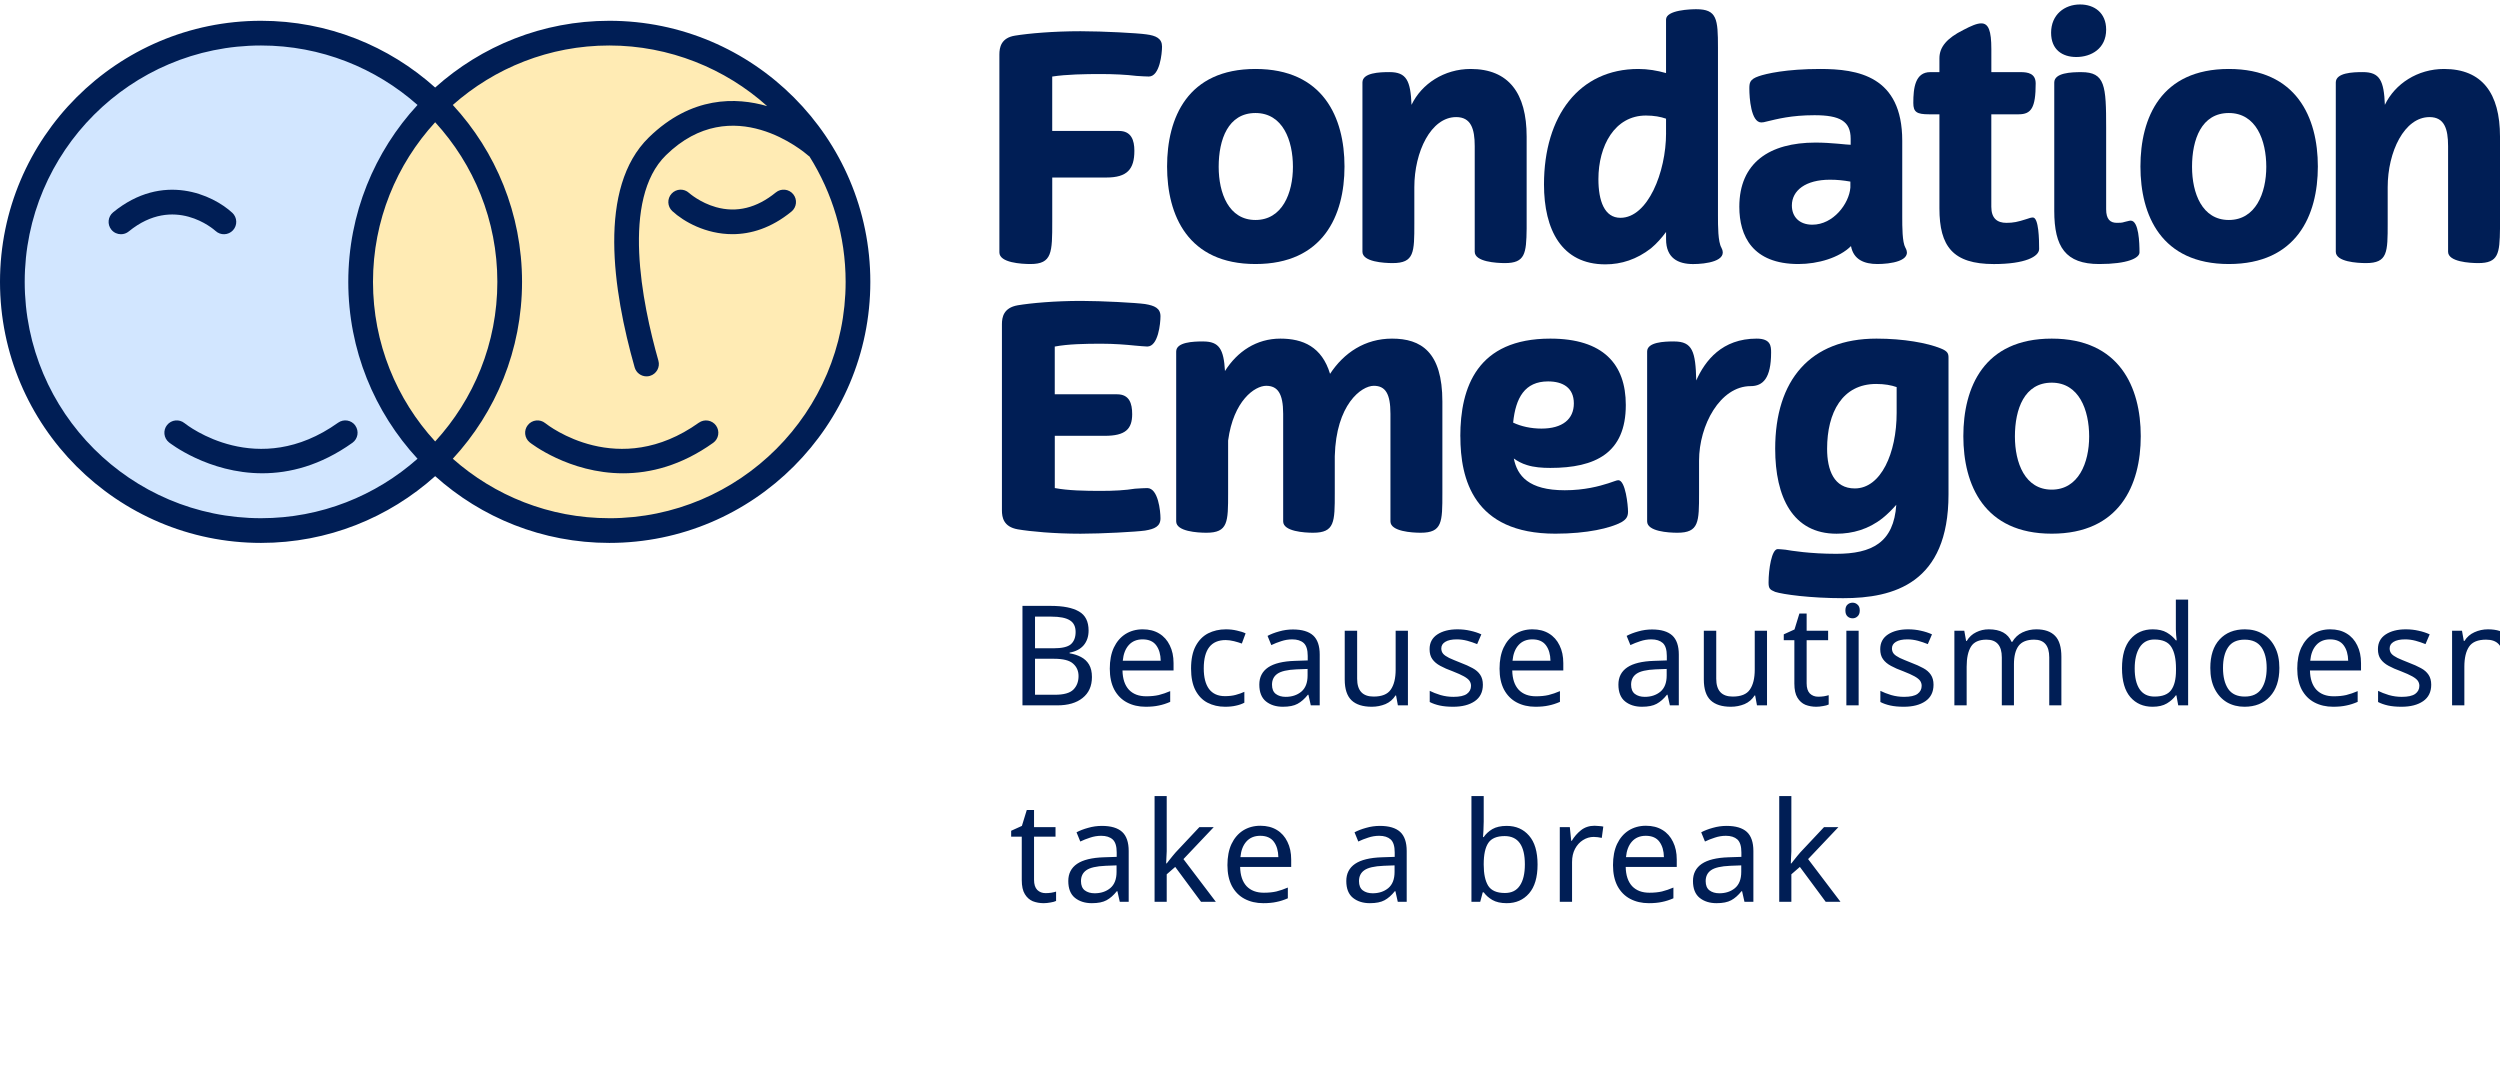
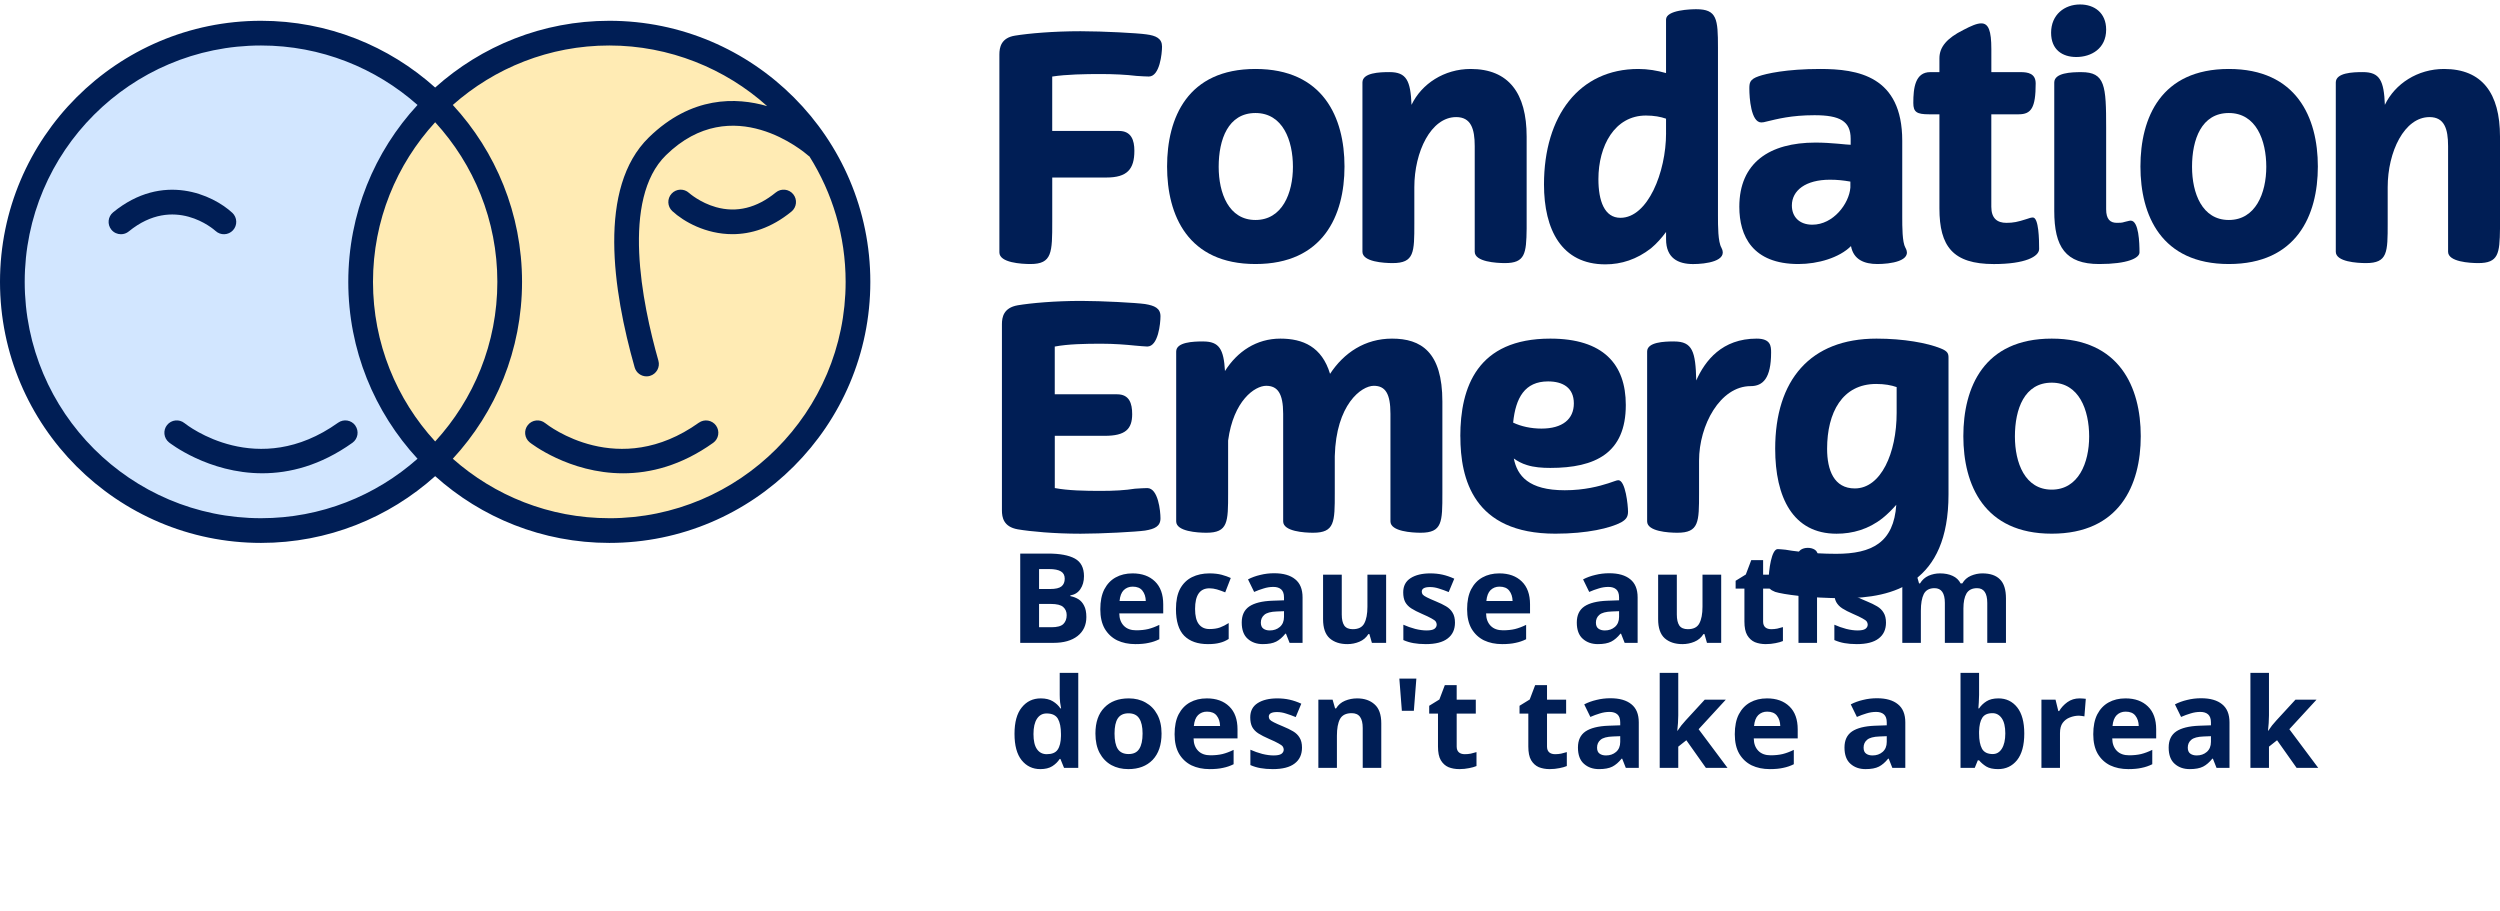
- <svg xmlns="http://www.w3.org/2000/svg" viewBox="0 0 280 120" fill="none">
+ <svg xmlns="http://www.w3.org/2000/svg" viewBox="0 0 280 102" fill="none">
  <path d="M117.854 14.666H125.324C126.699 14.666 127.05 15.687 127.05 16.885C127.05 18.963 126.239 19.882 123.913 19.882H117.851V24.815C117.851 28.268 117.851 29.571 115.419 29.571C114.399 29.571 111.931 29.43 111.931 28.268V6.103C111.931 5.328 112.108 4.235 113.693 3.989C115.209 3.743 117.956 3.497 121.021 3.497C123.558 3.497 127.434 3.707 128.386 3.848C129.479 3.989 130.148 4.307 130.148 5.223C130.148 5.962 129.902 8.571 128.668 8.571C128.35 8.571 127.821 8.535 127.293 8.502C126.131 8.361 124.72 8.292 123.24 8.292C121.55 8.292 119.433 8.328 117.848 8.574V14.67L117.854 14.666Z" fill="#001E55" />
  <path d="M140.614 7.724C148.189 7.724 150.584 13.15 150.584 18.648C150.584 24.146 148.189 29.571 140.614 29.571C133.04 29.571 130.713 24.11 130.713 18.648C130.713 13.186 133.004 7.724 140.614 7.724ZM136.492 18.684C136.492 21.644 137.621 24.638 140.614 24.638C143.607 24.638 144.808 21.641 144.808 18.684C144.808 15.726 143.679 12.658 140.614 12.658C137.549 12.658 136.492 15.618 136.492 18.684Z" fill="#001E55" />
  <path d="M155.976 29.466C154.989 29.466 152.593 29.325 152.593 28.196V9.237C152.593 8.144 154.496 8.075 155.622 8.075C157.525 8.075 157.982 9.027 158.09 11.742C159.219 9.382 161.756 7.724 164.713 7.724C168.976 7.724 170.984 10.439 170.984 15.3V25.626C170.948 28.409 170.807 29.466 168.552 29.466C167.601 29.466 165.169 29.325 165.169 28.196V16.357C165.169 14.417 164.745 13.114 163.091 13.114C160.272 13.114 158.405 16.99 158.405 20.972V25.025C158.405 28.268 158.405 29.466 155.973 29.466H155.976Z" fill="#001E55" />
  <path d="M183.495 7.724C184.552 7.724 185.608 7.902 186.596 8.184V2.194C186.596 1.101 189.415 1.032 189.98 1.032C192.307 1.032 192.412 2.125 192.412 5.332V24.113C192.412 25.347 192.412 27.074 192.799 27.743C193.609 29.26 191 29.575 189.629 29.575C187.938 29.575 186.599 28.905 186.599 26.791V25.981C186.107 26.65 185.543 27.284 184.909 27.812C183.324 29.046 181.598 29.608 179.799 29.608C174.903 29.608 172.927 25.731 172.927 20.657C172.927 12.976 176.872 7.724 183.498 7.724H183.495ZM186.596 14.913V13.291C185.996 13.081 185.257 12.94 184.341 12.94C180.853 12.94 179.022 16.324 179.022 20.059C179.022 22.492 179.691 24.395 181.49 24.395C184.555 24.395 186.599 19.285 186.599 14.916L186.596 14.913Z" fill="#001E55" />
  <path d="M213.409 27.74C214.256 29.256 211.647 29.571 210.272 29.571C208.791 29.571 207.594 29.079 207.311 27.562C206.008 28.866 203.613 29.571 201.427 29.571C196.284 29.571 194.804 26.437 194.804 23.158C194.804 18.224 198.188 15.969 203.33 15.969C205.129 15.969 206.819 16.215 207.275 16.215V15.546C207.275 13.573 206.077 12.904 203.222 12.904C200.616 12.904 199.064 13.327 197.866 13.609C197.62 13.678 197.443 13.714 197.266 13.714C196.104 13.714 195.927 10.931 195.927 9.943C195.927 9.273 195.963 8.886 196.983 8.535C197.794 8.253 200.049 7.724 203.855 7.724C208.05 7.724 213.051 8.499 213.051 15.759V24.218C213.051 25.452 213.051 27.106 213.402 27.743L213.409 27.74ZM202.979 25.166C205.339 25.166 207.101 22.806 207.242 21.008V20.338C206.432 20.197 205.762 20.128 204.952 20.128C202.238 20.128 200.689 21.326 200.689 23.017C200.689 24.287 201.535 25.166 202.979 25.166Z" fill="#001E55" />
  <path d="M217.215 8.075V6.526C217.215 5.259 218.062 4.271 219.893 3.355C220.773 2.896 221.409 2.617 221.902 2.617C222.712 2.617 223.031 3.427 223.031 5.505V8.078H226.306C227.116 8.078 227.996 8.22 227.996 9.349C227.996 12.063 227.504 12.802 226.092 12.802H223.027V23.161C223.027 24.464 223.697 24.959 224.717 24.959C225.492 24.959 225.987 24.854 226.972 24.536C227.254 24.431 227.5 24.359 227.678 24.359C228.347 24.359 228.383 26.86 228.383 27.884C228.383 28.731 226.834 29.574 223.31 29.574C218.728 29.574 217.215 27.602 217.215 23.338V12.802H216.053C214.678 12.802 214.291 12.556 214.291 11.531C214.291 9.841 214.501 8.078 216.194 8.078H217.215V8.075Z" fill="#001E55" />
  <path d="M232.965 0.5C234.55 0.5 235.889 1.416 235.889 3.32C235.889 5.433 234.232 6.385 232.542 6.385C230.993 6.385 229.723 5.574 229.723 3.671C229.723 1.626 231.239 0.5 232.965 0.5ZM235.889 23.44C235.889 24.569 236.349 24.957 237.087 24.957C237.438 24.957 237.652 24.957 237.967 24.852C238.285 24.783 238.495 24.71 238.636 24.71C239.552 24.71 239.624 27.212 239.624 28.268C239.624 28.902 238.285 29.572 235.115 29.572C231.344 29.572 230.077 27.668 230.077 23.617V9.241C230.077 8.148 231.981 8.079 233.106 8.079C235.784 8.079 235.889 9.595 235.889 14.315V23.443V23.44Z" fill="#001E55" />
  <path d="M249.63 7.724C257.204 7.724 259.6 13.15 259.6 18.648C259.6 24.146 257.204 29.571 249.63 29.571C242.055 29.571 239.729 24.11 239.729 18.648C239.729 13.186 242.019 7.724 249.63 7.724ZM245.508 18.684C245.508 21.644 246.637 24.638 249.63 24.638C252.623 24.638 253.824 21.641 253.824 18.684C253.824 15.726 252.695 12.658 249.63 12.658C246.565 12.658 245.508 15.618 245.508 18.684Z" fill="#001E55" />
  <path d="M264.992 29.466C264.005 29.466 261.609 29.325 261.609 28.196V9.237C261.609 8.144 263.512 8.075 264.638 8.075C266.541 8.075 266.998 9.027 267.106 11.742C268.235 9.382 270.772 7.724 273.729 7.724C277.992 7.724 280 10.439 280 15.3V25.626C279.964 28.409 279.823 29.466 277.568 29.466C276.617 29.466 274.185 29.325 274.185 28.196V16.357C274.185 14.417 273.762 13.114 272.107 13.114C269.288 13.114 267.421 16.99 267.421 20.972V25.025C267.421 28.268 267.421 29.466 264.989 29.466H264.992Z" fill="#001E55" />
  <path d="M118.137 44.161H125.114C126.489 44.161 126.804 45.182 126.804 46.38C126.804 48.071 126.03 48.812 123.739 48.812H118.137V54.662C119.617 54.944 121.52 54.98 123.279 54.98C124.76 54.98 126.026 54.911 127.119 54.734C127.684 54.698 128.176 54.665 128.494 54.665C129.728 54.665 129.974 57.274 129.974 58.049C129.974 58.965 129.305 59.247 128.248 59.424C127.26 59.565 123.384 59.776 121.025 59.776C118.065 59.776 115.423 59.529 113.979 59.283C112.394 59.001 112.216 57.944 112.216 57.169V36.307C112.216 35.532 112.394 34.475 113.979 34.193C115.459 33.947 118.101 33.701 121.097 33.701C123.424 33.701 127.264 33.911 128.248 34.052C129.305 34.229 129.974 34.511 129.974 35.427C129.974 36.202 129.728 38.811 128.494 38.811C128.176 38.811 127.648 38.742 127.119 38.706C126.099 38.601 124.792 38.496 123.348 38.496C121.55 38.496 119.614 38.532 118.133 38.815V44.171L118.137 44.161Z" fill="#001E55" />
  <path d="M134.766 38.244C136.564 38.244 137.057 39.123 137.198 41.556C138.573 39.37 140.722 37.925 143.4 37.925C145.937 37.925 148.051 38.841 148.966 41.871C150.515 39.511 152.878 37.925 155.907 37.925C159.15 37.925 161.546 39.406 161.546 44.972V55.226C161.546 58.469 161.546 59.667 159.114 59.667C158.162 59.667 155.73 59.526 155.73 58.397V46.344C155.73 44.09 155.166 43.21 153.863 43.21C152.488 43.21 149.636 45.288 149.495 51.104V55.226C149.495 58.469 149.495 59.667 147.063 59.667C146.111 59.667 143.715 59.526 143.715 58.397V46.344C143.715 44.053 143.082 43.21 141.812 43.21C140.542 43.21 138.146 44.867 137.549 49.341V55.226C137.549 58.469 137.549 59.667 135.117 59.667C134.129 59.667 131.733 59.526 131.733 58.397V39.37C131.733 38.313 133.637 38.24 134.763 38.24L134.766 38.244Z" fill="#001E55" />
  <path d="M163.554 48.885C163.554 43.351 165.458 37.925 173.633 37.925C179.553 37.925 182.09 40.781 182.09 45.36C182.09 50.753 178.674 52.407 173.633 52.407C172.717 52.407 171.801 52.338 171.027 52.089C170.426 51.911 169.934 51.629 169.547 51.35C169.934 53.29 171.204 54.908 175.254 54.908C177.472 54.908 179.13 54.449 180.118 54.133C180.682 53.956 181.069 53.782 181.247 53.782C182.057 53.782 182.339 56.602 182.339 57.307C182.339 57.872 182.129 58.187 181.565 58.505C180.367 59.139 177.794 59.772 174.2 59.772C165.005 59.772 163.561 53.605 163.561 48.885H163.554ZM169.471 47.332C170.351 47.756 171.48 48.002 172.642 48.002C175.001 48.002 176.271 46.945 176.271 45.182C176.271 43.42 175.037 42.718 173.383 42.718C170.778 42.718 169.754 44.549 169.471 47.332Z" fill="#001E55" />
  <path d="M187.511 38.244C189.556 38.244 189.907 39.373 189.979 42.612C190.967 40.394 192.867 37.925 196.743 37.925C198.328 37.925 198.364 38.772 198.364 39.474C198.364 42.363 197.449 43.246 196.074 43.246C192.657 43.246 190.294 47.615 190.294 51.596V55.226C190.294 58.469 190.294 59.667 187.863 59.667C186.875 59.667 184.479 59.526 184.479 58.397V39.37C184.479 38.313 186.382 38.24 187.508 38.24L187.511 38.244Z" fill="#001E55" />
  <path d="M212.388 56.533C211.928 57.061 211.436 57.554 210.872 58.013C209.287 59.28 207.488 59.776 205.693 59.776C200.796 59.776 198.821 55.689 198.821 50.26C198.821 42.58 202.733 37.925 210.166 37.925C213.231 37.925 215.873 38.418 217.353 39.018C218.164 39.337 218.233 39.619 218.233 40.075V55.368C218.233 65.339 212.102 66.997 206.428 66.997C202.729 66.997 199.697 66.573 198.818 66.291C198.217 66.045 198.079 65.904 198.079 65.234C198.079 63.754 198.43 61.499 199.1 61.499C199.205 61.499 199.7 61.535 199.979 61.568C200.58 61.673 202.726 62.027 205.654 62.027C209.671 62.027 212.102 60.76 212.385 56.529L212.388 56.533ZM212.424 46.243V43.354C211.823 43.144 211.085 43.003 210.133 43.003C206.33 43.003 204.636 46.21 204.636 50.264C204.636 52.66 205.411 54.705 207.738 54.705C210.662 54.705 212.424 50.759 212.424 46.246V46.243Z" fill="#001E55" />
  <path d="M229.795 37.925C237.369 37.925 239.765 43.351 239.765 48.849C239.765 54.347 237.369 59.772 229.795 59.772C222.22 59.772 219.894 54.311 219.894 48.849C219.894 43.387 222.184 37.925 229.795 37.925ZM225.67 48.885C225.67 51.846 226.799 54.839 229.792 54.839C232.785 54.839 233.986 51.842 233.986 48.885C233.986 45.928 232.857 42.859 229.792 42.859C226.726 42.859 225.67 45.819 225.67 48.885Z" fill="#001E55" />
  <path d="M1.382 31.567C1.382 16.183 13.853 3.713 29.235 3.713C44.617 3.713 57.088 16.183 57.088 31.567C57.088 46.951 44.62 59.424 29.235 59.424C13.853 59.424 1.382 46.951 1.382 31.567Z" fill="#D2E6FF" />
  <path d="M68.243 59.424C83.625 59.424 96.096 46.951 96.096 31.567C96.096 16.183 83.625 3.713 68.243 3.713C52.861 3.713 40.39 16.183 40.39 31.567C40.39 46.951 52.861 59.424 68.243 59.424Z" fill="#FFEBB4" />
  <path d="M39.799 47.663C39.356 47.043 38.493 46.898 37.869 47.342C28.854 53.775 20.991 47.653 20.663 47.391C20.069 46.912 19.199 47.004 18.716 47.598C18.237 48.192 18.329 49.062 18.923 49.544C18.989 49.597 23.318 53.007 29.379 53.007C32.415 53.007 35.884 52.15 39.471 49.593C40.091 49.15 40.236 48.287 39.792 47.663H39.799Z" fill="#001E55" />
  <path d="M24.141 25.866C24.702 26.385 25.575 26.352 26.094 25.791C26.612 25.229 26.576 24.353 26.018 23.834C23.843 21.822 18.25 19.223 12.671 23.778C12.08 24.261 11.992 25.134 12.474 25.725C12.747 26.06 13.144 26.234 13.547 26.234C13.856 26.234 14.164 26.132 14.42 25.922C19.51 21.766 23.961 25.702 24.141 25.866Z" fill="#001E55" />
  <path d="M68.243 2.328C60.753 2.328 53.917 5.161 48.739 9.805C43.56 5.157 36.724 2.328 29.235 2.328C13.114 2.328 0 15.444 0 31.567C0 47.69 13.114 60.806 29.235 60.806C36.724 60.806 43.56 57.973 48.739 53.329C53.917 57.977 60.753 60.806 68.243 60.806C84.363 60.806 97.477 47.69 97.477 31.567C97.477 15.444 84.363 2.328 68.243 2.328ZM48.739 49.443C44.416 44.729 41.775 38.453 41.775 31.567C41.775 24.681 44.416 18.405 48.739 13.691C53.061 18.405 55.703 24.681 55.703 31.567C55.703 38.453 53.061 44.729 48.739 49.443ZM2.767 31.567C2.767 16.971 14.64 5.095 29.235 5.095C35.953 5.095 42.09 7.616 46.763 11.755C41.952 16.967 39.008 23.929 39.008 31.567C39.008 39.205 41.952 46.167 46.763 51.379C42.09 55.518 35.953 58.039 29.235 58.039C14.64 58.039 2.767 46.163 2.767 31.567ZM68.243 58.039C61.525 58.039 55.388 55.518 50.714 51.379C55.525 46.167 58.469 39.205 58.469 31.567C58.469 23.929 55.525 16.967 50.714 11.755C55.388 7.616 61.525 5.095 68.243 5.095C74.96 5.095 81.232 7.668 85.922 11.886C82.476 10.882 77.445 10.724 72.663 15.398C66.91 21.018 68.626 32.502 71.081 41.148C71.255 41.755 71.807 42.153 72.41 42.153C72.535 42.153 72.663 42.136 72.788 42.1C73.523 41.89 73.95 41.125 73.74 40.393C71.898 33.907 69.562 22.291 74.593 17.378C82.049 10.094 90.159 17.105 90.516 17.42C90.562 17.463 90.615 17.492 90.664 17.529C93.224 21.602 94.711 26.414 94.711 31.57C94.711 46.167 82.837 58.042 68.243 58.042V58.039Z" fill="#001E55" />
  <path d="M78.272 47.342C69.263 53.769 61.406 47.663 61.065 47.391C60.471 46.912 59.601 47.007 59.122 47.601C58.643 48.195 58.735 49.065 59.329 49.547C59.395 49.6 63.72 53.01 69.785 53.01C72.821 53.01 76.29 52.154 79.877 49.597C80.497 49.154 80.641 48.29 80.198 47.667C79.755 47.046 78.892 46.902 78.269 47.345L78.272 47.342Z" fill="#001E55" />
  <path d="M86.894 21.553C84.76 23.296 82.502 23.851 80.192 23.201C78.394 22.695 77.196 21.629 77.169 21.606C76.608 21.09 75.735 21.126 75.22 21.688C74.701 22.249 74.738 23.125 75.296 23.641C76.582 24.832 79.063 26.227 82.03 26.227C84.081 26.227 86.362 25.561 88.643 23.696C89.234 23.214 89.322 22.341 88.84 21.75C88.357 21.159 87.484 21.071 86.894 21.553Z" fill="#001E55" />
-   <text x="113" y="79" text-anchor="start" font-family="'Poppins', sans-serif" font-size="15.6" font-weight="300" letter-spacing="0.3" fill="#001E55">
-     <tspan x="113" dy="0">Because autism doesn't</tspan>
-     <tspan x="113" dy="22">take a break</tspan>
+   <text x="113" y="72" text-anchor="start" font-family="'Poppins', sans-serif" font-size="14" font-weight="700" letter-spacing="0.2" fill="#001E55">
+     <tspan x="113" dy="0">Because autism</tspan>
+     <tspan x="113" dy="14">doesn't take a break</tspan>
  </text>
</svg>
